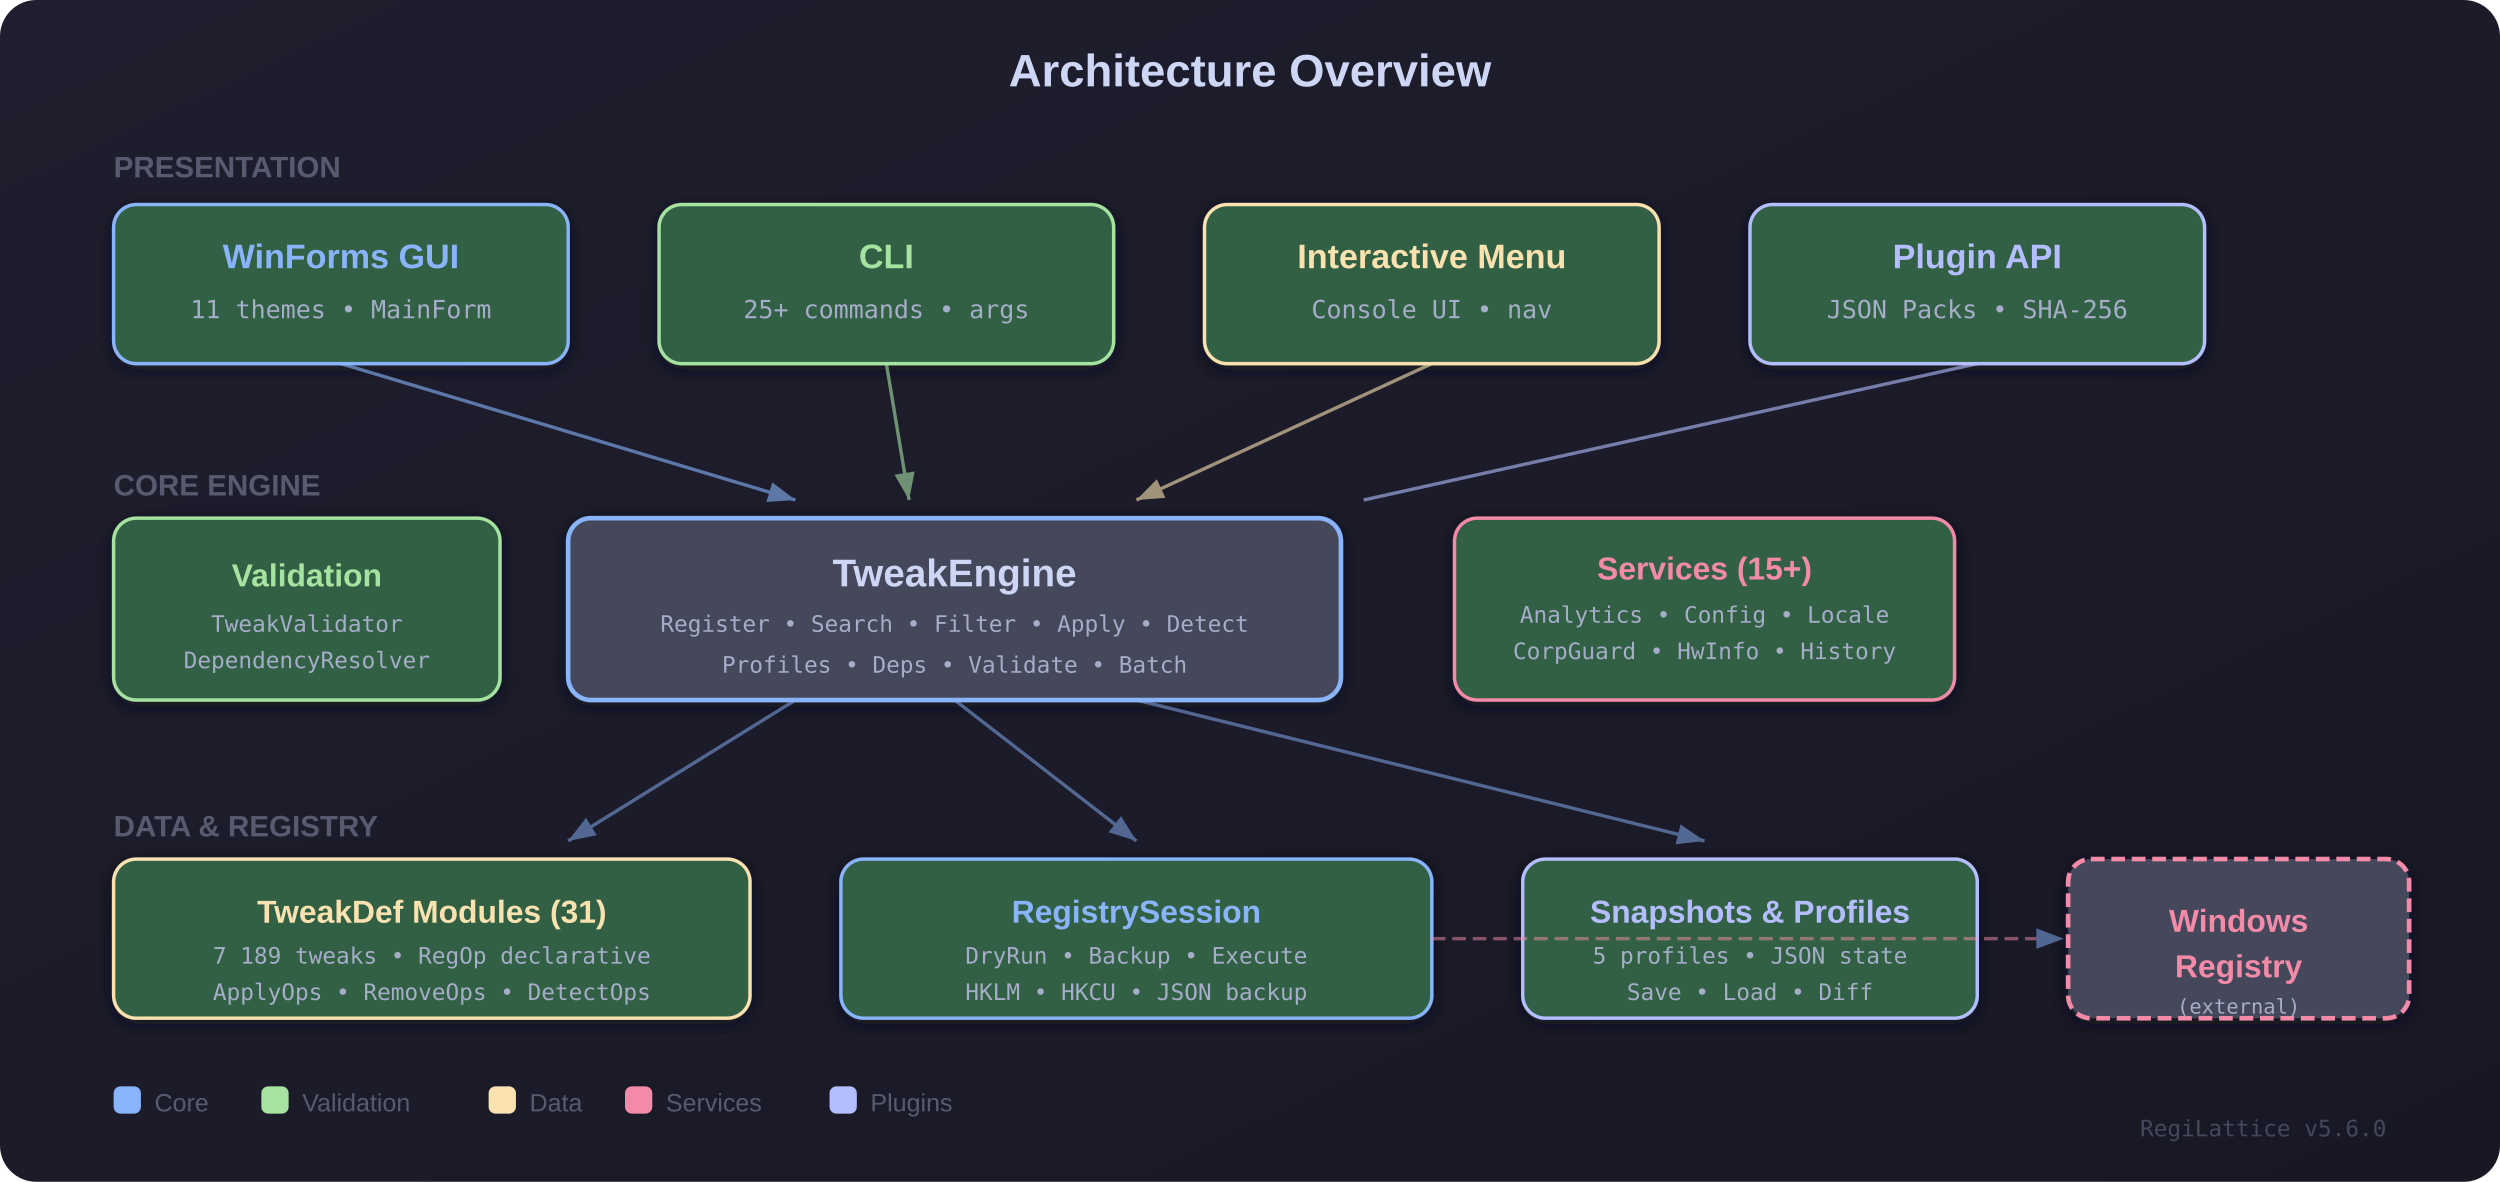
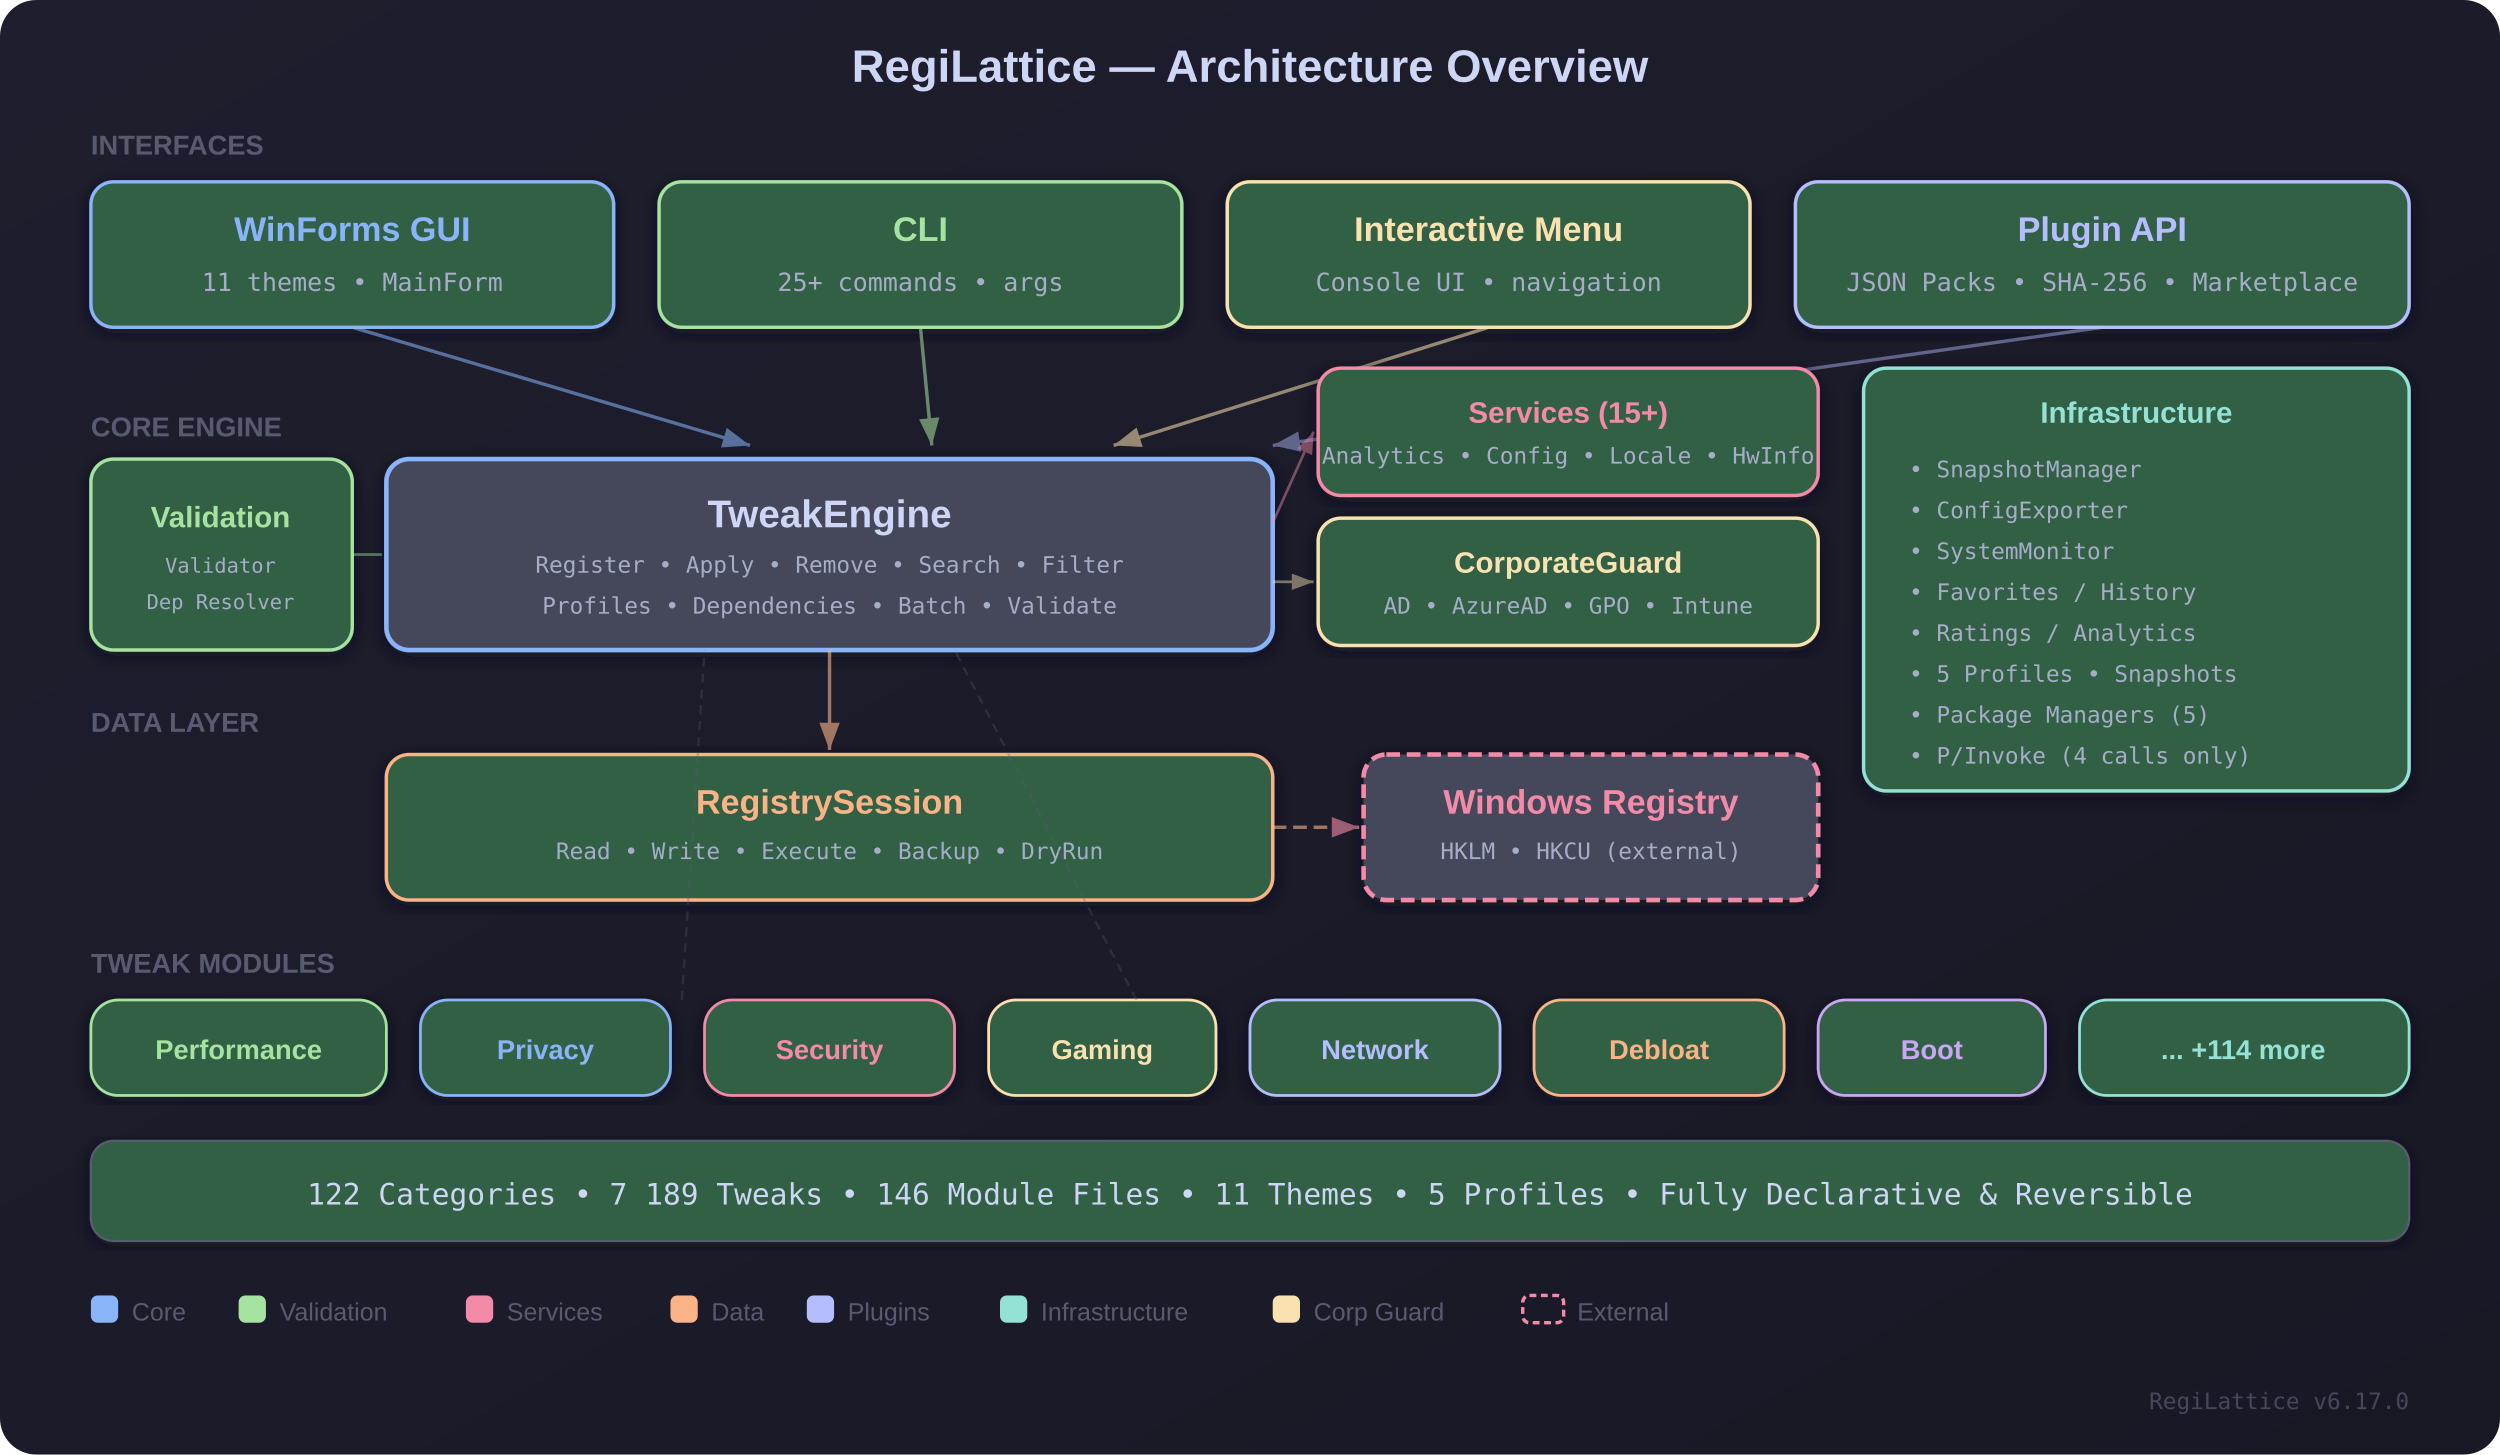
- <svg xmlns="http://www.w3.org/2000/svg" width="1100" height="520" viewBox="0 0 1100 520">
+ <svg xmlns="http://www.w3.org/2000/svg" width="1100" height="640" viewBox="0 0 1100 640">
  <defs>
    <linearGradient id="bgGrad" x1="0%" y1="0%" x2="100%" y2="100%">
      <stop offset="0%" style="stop-color:#1e1e2e" />
      <stop offset="100%" style="stop-color:#181825" />
    </linearGradient>
    <filter id="shadow">
      <feDropShadow dx="0" dy="2" stdDeviation="4" flood-color="#11111b" flood-opacity="0.6" />
    </filter>
    <marker id="arrowBlue" markerWidth="8" markerHeight="6" refX="8" refY="3" orient="auto">
      <polygon points="0 0, 8 3, 0 6" fill="#89b4fa" />
    </marker>
    <marker id="arrowGreen" markerWidth="8" markerHeight="6" refX="8" refY="3" orient="auto">
      <polygon points="0 0, 8 3, 0 6" fill="#a6e3a1" />
    </marker>
+     <marker id="arrowPink" markerWidth="8" markerHeight="6" refX="8" refY="3" orient="auto">
+       <polygon points="0 0, 8 3, 0 6" fill="#f38ba8" />
+     </marker>
    <marker id="arrowYellow" markerWidth="8" markerHeight="6" refX="8" refY="3" orient="auto">
      <polygon points="0 0, 8 3, 0 6" fill="#f9e2af" />
    </marker>
+     <marker id="arrowOrange" markerWidth="8" markerHeight="6" refX="8" refY="3" orient="auto">
+       <polygon points="0 0, 8 3, 0 6" fill="#fab387" />
+     </marker>
+     <marker id="arrowLav" markerWidth="8" markerHeight="6" refX="8" refY="3" orient="auto">
+       <polygon points="0 0, 8 3, 0 6" fill="#b4befe" />
+     </marker>
  </defs>
-   <rect width="1100" height="520" fill="url(#bgGrad)" rx="16" />
-   <text x="550" y="38" text-anchor="middle" font-family="'Segoe UI', Arial, sans-serif" font-weight="700" font-size="20" fill="#cdd6f4">Architecture Overview</text>
-   <text x="50" y="78" font-family="'Segoe UI', Arial, sans-serif" font-weight="600" font-size="13" fill="#585b70">PRESENTATION</text>
+   <rect width="1100" height="640" fill="url(#bgGrad)" rx="16" />
+   <text x="550" y="36" text-anchor="middle" font-family="'Segoe UI', Arial, sans-serif" font-weight="700" font-size="20" fill="#cdd6f4">RegiLattice — Architecture Overview</text>
+   <text x="40" y="68" font-family="'Segoe UI', Arial, sans-serif" font-weight="600" font-size="12" fill="#585b70">INTERFACES</text>
  <g filter="url(#shadow)">
-     <rect x="50" y="90" width="200" height="70" rx="10" fill="#316044" stroke="#89b4fa" stroke-width="1.5" />
-     <text x="150" y="118" text-anchor="middle" font-family="'Segoe UI', Arial, sans-serif" font-weight="700" font-size="15" fill="#89b4fa">WinForms GUI</text>
-     <text x="150" y="140" text-anchor="middle" font-family="'Cascadia Code', monospace" font-size="11" fill="#a6adc8">11 themes • MainForm</text>
+     <rect x="40" y="80" width="230" height="64" rx="10" fill="#316044" stroke="#89b4fa" stroke-width="1.5" />
+     <text x="155" y="106" text-anchor="middle" font-family="'Segoe UI', Arial, sans-serif" font-weight="700" font-size="15" fill="#89b4fa">WinForms GUI</text>
+     <text x="155" y="128" text-anchor="middle" font-family="'Cascadia Code', monospace" font-size="11" fill="#a6adc8">11 themes • MainForm</text>
  </g>
  <g filter="url(#shadow)">
-     <rect x="290" y="90" width="200" height="70" rx="10" fill="#316044" stroke="#a6e3a1" stroke-width="1.5" />
-     <text x="390" y="118" text-anchor="middle" font-family="'Segoe UI', Arial, sans-serif" font-weight="700" font-size="15" fill="#a6e3a1">CLI</text>
-     <text x="390" y="140" text-anchor="middle" font-family="'Cascadia Code', monospace" font-size="11" fill="#a6adc8">25+ commands • args</text>
+     <rect x="290" y="80" width="230" height="64" rx="10" fill="#316044" stroke="#a6e3a1" stroke-width="1.5" />
+     <text x="405" y="106" text-anchor="middle" font-family="'Segoe UI', Arial, sans-serif" font-weight="700" font-size="15" fill="#a6e3a1">CLI</text>
+     <text x="405" y="128" text-anchor="middle" font-family="'Cascadia Code', monospace" font-size="11" fill="#a6adc8">25+ commands • args</text>
  </g>
  <g filter="url(#shadow)">
-     <rect x="530" y="90" width="200" height="70" rx="10" fill="#316044" stroke="#f9e2af" stroke-width="1.5" />
-     <text x="630" y="118" text-anchor="middle" font-family="'Segoe UI', Arial, sans-serif" font-weight="700" font-size="15" fill="#f9e2af">Interactive Menu</text>
-     <text x="630" y="140" text-anchor="middle" font-family="'Cascadia Code', monospace" font-size="11" fill="#a6adc8">Console UI • nav</text>
+     <rect x="540" y="80" width="230" height="64" rx="10" fill="#316044" stroke="#f9e2af" stroke-width="1.5" />
+     <text x="655" y="106" text-anchor="middle" font-family="'Segoe UI', Arial, sans-serif" font-weight="700" font-size="15" fill="#f9e2af">Interactive Menu</text>
+     <text x="655" y="128" text-anchor="middle" font-family="'Cascadia Code', monospace" font-size="11" fill="#a6adc8">Console UI • navigation</text>
  </g>
  <g filter="url(#shadow)">
-     <rect x="770" y="90" width="200" height="70" rx="10" fill="#316044" stroke="#b4befe" stroke-width="1.5" />
-     <text x="870" y="118" text-anchor="middle" font-family="'Segoe UI', Arial, sans-serif" font-weight="700" font-size="15" fill="#b4befe">Plugin API</text>
-     <text x="870" y="140" text-anchor="middle" font-family="'Cascadia Code', monospace" font-size="11" fill="#a6adc8">JSON Packs • SHA-256</text>
+     <rect x="790" y="80" width="270" height="64" rx="10" fill="#316044" stroke="#b4befe" stroke-width="1.5" />
+     <text x="925" y="106" text-anchor="middle" font-family="'Segoe UI', Arial, sans-serif" font-weight="700" font-size="15" fill="#b4befe">Plugin API</text>
+     <text x="925" y="128" text-anchor="middle" font-family="'Cascadia Code', monospace" font-size="11" fill="#a6adc8">JSON Packs • SHA-256 • Marketplace</text>
  </g>
-   <line x1="150" y1="160" x2="350" y2="220" stroke="#89b4fa" stroke-width="1.5" marker-end="url(#arrowBlue)" opacity="0.6" />
-   <line x1="390" y1="160" x2="400" y2="220" stroke="#a6e3a1" stroke-width="1.5" marker-end="url(#arrowGreen)" opacity="0.6" />
-   <line x1="630" y1="160" x2="500" y2="220" stroke="#f9e2af" stroke-width="1.5" marker-end="url(#arrowYellow)" opacity="0.6" />
-   <line x1="870" y1="160" x2="600" y2="220" stroke="#b4befe" stroke-width="1.5" opacity="0.6" />
-   <text x="50" y="218" font-family="'Segoe UI', Arial, sans-serif" font-weight="600" font-size="13" fill="#585b70">CORE ENGINE</text>
+   <line x1="155" y1="144" x2="330" y2="196" stroke="#89b4fa" stroke-width="1.5" marker-end="url(#arrowBlue)" opacity="0.55" />
+   <line x1="405" y1="144" x2="410" y2="196" stroke="#a6e3a1" stroke-width="1.5" marker-end="url(#arrowGreen)" opacity="0.55" />
+   <line x1="655" y1="144" x2="490" y2="196" stroke="#f9e2af" stroke-width="1.5" marker-end="url(#arrowYellow)" opacity="0.55" />
+   <line x1="925" y1="144" x2="560" y2="196" stroke="#b4befe" stroke-width="1.5" marker-end="url(#arrowLav)" opacity="0.45" />
+   <text x="40" y="192" font-family="'Segoe UI', Arial, sans-serif" font-weight="600" font-size="12" fill="#585b70">CORE ENGINE</text>
  <g filter="url(#shadow)">
-     <rect x="250" y="228" width="340" height="80" rx="10" fill="#45475a" stroke="#89b4fa" stroke-width="2" />
-     <text x="420" y="258" text-anchor="middle" font-family="'Segoe UI', Arial, sans-serif" font-weight="800" font-size="17" fill="#cdd6f4">TweakEngine</text>
-     <text x="420" y="278" text-anchor="middle" font-family="'Cascadia Code', monospace" font-size="10" fill="#a6adc8">Register • Search • Filter • Apply • Detect</text>
-     <text x="420" y="296" text-anchor="middle" font-family="'Cascadia Code', monospace" font-size="10" fill="#a6adc8">Profiles • Deps • Validate • Batch</text>
+     <rect x="170" y="202" width="390" height="84" rx="10" fill="#45475a" stroke="#89b4fa" stroke-width="2" />
+     <text x="365" y="232" text-anchor="middle" font-family="'Segoe UI', Arial, sans-serif" font-weight="800" font-size="17" fill="#cdd6f4">TweakEngine</text>
+     <text x="365" y="252" text-anchor="middle" font-family="'Cascadia Code', monospace" font-size="10" fill="#a6adc8">Register • Apply • Remove • Search • Filter</text>
+     <text x="365" y="270" text-anchor="middle" font-family="'Cascadia Code', monospace" font-size="10" fill="#a6adc8">Profiles • Dependencies • Batch • Validate</text>
  </g>
  <g filter="url(#shadow)">
-     <rect x="640" y="228" width="220" height="80" rx="10" fill="#316044" stroke="#f38ba8" stroke-width="1.5" />
-     <text x="750" y="255" text-anchor="middle" font-family="'Segoe UI', Arial, sans-serif" font-weight="700" font-size="14" fill="#f38ba8">Services (15+)</text>
-     <text x="750" y="274" text-anchor="middle" font-family="'Cascadia Code', monospace" font-size="10" fill="#a6adc8">Analytics • Config • Locale</text>
-     <text x="750" y="290" text-anchor="middle" font-family="'Cascadia Code', monospace" font-size="10" fill="#a6adc8">CorpGuard • HwInfo • History</text>
+     <rect x="40" y="202" width="115" height="84" rx="10" fill="#316044" stroke="#a6e3a1" stroke-width="1.5" />
+     <text x="97" y="232" text-anchor="middle" font-family="'Segoe UI', Arial, sans-serif" font-weight="700" font-size="13" fill="#a6e3a1">Validation</text>
+     <text x="97" y="252" text-anchor="middle" font-family="'Cascadia Code', monospace" font-size="9" fill="#a6adc8">Validator</text>
+     <text x="97" y="268" text-anchor="middle" font-family="'Cascadia Code', monospace" font-size="9" fill="#a6adc8">Dep Resolver</text>
  </g>
  <g filter="url(#shadow)">
-     <rect x="50" y="228" width="170" height="80" rx="10" fill="#316044" stroke="#a6e3a1" stroke-width="1.5" />
-     <text x="135" y="258" text-anchor="middle" font-family="'Segoe UI', Arial, sans-serif" font-weight="700" font-size="14" fill="#a6e3a1">Validation</text>
-     <text x="135" y="278" text-anchor="middle" font-family="'Cascadia Code', monospace" font-size="10" fill="#a6adc8">TweakValidator</text>
-     <text x="135" y="294" text-anchor="middle" font-family="'Cascadia Code', monospace" font-size="10" fill="#a6adc8">DependencyResolver</text>
-   </g>
-   <line x1="350" y1="308" x2="250" y2="370" stroke="#89b4fa" stroke-width="1.5" marker-end="url(#arrowBlue)" opacity="0.5" />
-   <line x1="420" y1="308" x2="500" y2="370" stroke="#89b4fa" stroke-width="1.5" marker-end="url(#arrowBlue)" opacity="0.5" />
-   <line x1="500" y1="308" x2="750" y2="370" stroke="#89b4fa" stroke-width="1.5" marker-end="url(#arrowBlue)" opacity="0.5" />
-   <text x="50" y="368" font-family="'Segoe UI', Arial, sans-serif" font-weight="600" font-size="13" fill="#585b70">DATA &amp; REGISTRY</text>
-   <g filter="url(#shadow)">
-     <rect x="50" y="378" width="280" height="70" rx="10" fill="#316044" stroke="#f9e2af" stroke-width="1.5" />
-     <text x="190" y="406" text-anchor="middle" font-family="'Segoe UI', Arial, sans-serif" font-weight="700" font-size="14" fill="#f9e2af">TweakDef Modules (31)</text>
-     <text x="190" y="424" text-anchor="middle" font-family="'Cascadia Code', monospace" font-size="10" fill="#a6adc8">7 189 tweaks • RegOp declarative</text>
-     <text x="190" y="440" text-anchor="middle" font-family="'Cascadia Code', monospace" font-size="10" fill="#a6adc8">ApplyOps • RemoveOps • DetectOps</text>
+     <rect x="580" y="162" width="220" height="56" rx="10" fill="#316044" stroke="#f38ba8" stroke-width="1.5" />
+     <text x="690" y="186" text-anchor="middle" font-family="'Segoe UI', Arial, sans-serif" font-weight="700" font-size="13" fill="#f38ba8">Services (15+)</text>
+     <text x="690" y="204" text-anchor="middle" font-family="'Cascadia Code', monospace" font-size="10" fill="#a6adc8">Analytics • Config • Locale • HwInfo</text>
  </g>
  <g filter="url(#shadow)">
-     <rect x="370" y="378" width="260" height="70" rx="10" fill="#316044" stroke="#89b4fa" stroke-width="1.5" />
-     <text x="500" y="406" text-anchor="middle" font-family="'Segoe UI', Arial, sans-serif" font-weight="700" font-size="14" fill="#89b4fa">RegistrySession</text>
-     <text x="500" y="424" text-anchor="middle" font-family="'Cascadia Code', monospace" font-size="10" fill="#a6adc8">DryRun • Backup • Execute</text>
-     <text x="500" y="440" text-anchor="middle" font-family="'Cascadia Code', monospace" font-size="10" fill="#a6adc8">HKLM • HKCU • JSON backup</text>
+     <rect x="580" y="228" width="220" height="56" rx="10" fill="#316044" stroke="#f9e2af" stroke-width="1.5" />
+     <text x="690" y="252" text-anchor="middle" font-family="'Segoe UI', Arial, sans-serif" font-weight="700" font-size="13" fill="#f9e2af">CorporateGuard</text>
+     <text x="690" y="270" text-anchor="middle" font-family="'Cascadia Code', monospace" font-size="10" fill="#a6adc8">AD • AzureAD • GPO • Intune</text>
  </g>
  <g filter="url(#shadow)">
-     <rect x="670" y="378" width="200" height="70" rx="10" fill="#316044" stroke="#b4befe" stroke-width="1.5" />
-     <text x="770" y="406" text-anchor="middle" font-family="'Segoe UI', Arial, sans-serif" font-weight="700" font-size="14" fill="#b4befe">Snapshots &amp; Profiles</text>
-     <text x="770" y="424" text-anchor="middle" font-family="'Cascadia Code', monospace" font-size="10" fill="#a6adc8">5 profiles • JSON state</text>
-     <text x="770" y="440" text-anchor="middle" font-family="'Cascadia Code', monospace" font-size="10" fill="#a6adc8">Save • Load • Diff</text>
+     <rect x="820" y="162" width="240" height="186" rx="10" fill="#316044" stroke="#94e2d5" stroke-width="1.5" />
+     <text x="940" y="186" text-anchor="middle" font-family="'Segoe UI', Arial, sans-serif" font-weight="700" font-size="13" fill="#94e2d5">Infrastructure</text>
+     <text x="840" y="210" font-family="'Cascadia Code', monospace" font-size="10" fill="#a6adc8">• SnapshotManager</text>
+     <text x="840" y="228" font-family="'Cascadia Code', monospace" font-size="10" fill="#a6adc8">• ConfigExporter</text>
+     <text x="840" y="246" font-family="'Cascadia Code', monospace" font-size="10" fill="#a6adc8">• SystemMonitor</text>
+     <text x="840" y="264" font-family="'Cascadia Code', monospace" font-size="10" fill="#a6adc8">• Favorites / History</text>
+     <text x="840" y="282" font-family="'Cascadia Code', monospace" font-size="10" fill="#a6adc8">• Ratings / Analytics</text>
+     <text x="840" y="300" font-family="'Cascadia Code', monospace" font-size="10" fill="#a6adc8">• 5 Profiles • Snapshots</text>
+     <text x="840" y="318" font-family="'Cascadia Code', monospace" font-size="10" fill="#a6adc8">• Package Managers (5)</text>
+     <text x="840" y="336" font-family="'Cascadia Code', monospace" font-size="10" fill="#a6adc8">• P/Invoke (4 calls only)</text>
+   </g>
+   <line x1="560" y1="230" x2="578" y2="190" stroke="#f38ba8" stroke-width="1.2" marker-end="url(#arrowPink)" opacity="0.45" />
+   <line x1="560" y1="256" x2="578" y2="256" stroke="#f9e2af" stroke-width="1.2" marker-end="url(#arrowYellow)" opacity="0.45" />
+   <line x1="155" y1="244" x2="168" y2="244" stroke="#a6e3a1" stroke-width="1.2" opacity="0.45" />
+   <text x="40" y="322" font-family="'Segoe UI', Arial, sans-serif" font-weight="600" font-size="12" fill="#585b70">DATA LAYER</text>
+   <g filter="url(#shadow)">
+     <rect x="170" y="332" width="390" height="64" rx="10" fill="#316044" stroke="#fab387" stroke-width="1.5" />
+     <text x="365" y="358" text-anchor="middle" font-family="'Segoe UI', Arial, sans-serif" font-weight="700" font-size="15" fill="#fab387">RegistrySession</text>
+     <text x="365" y="378" text-anchor="middle" font-family="'Cascadia Code', monospace" font-size="10" fill="#a6adc8">Read • Write • Execute • Backup • DryRun</text>
  </g>
  <g filter="url(#shadow)">
-     <rect x="910" y="378" width="150" height="70" rx="10" fill="#45475a" stroke="#f38ba8" stroke-width="2" stroke-dasharray="6,3" />
-     <text x="985" y="410" text-anchor="middle" font-family="'Segoe UI', Arial, sans-serif" font-weight="700" font-size="14" fill="#f38ba8">Windows</text>
-     <text x="985" y="430" text-anchor="middle" font-family="'Segoe UI', Arial, sans-serif" font-weight="700" font-size="14" fill="#f38ba8">Registry</text>
-     <text x="985" y="446" text-anchor="middle" font-family="'Cascadia Code', monospace" font-size="9" fill="#a6adc8">(external)</text>
+     <rect x="600" y="332" width="200" height="64" rx="10" fill="#45475a" stroke="#f38ba8" stroke-width="2" stroke-dasharray="6,3" />
+     <text x="700" y="358" text-anchor="middle" font-family="'Segoe UI', Arial, sans-serif" font-weight="700" font-size="15" fill="#f38ba8">Windows Registry</text>
+     <text x="700" y="378" text-anchor="middle" font-family="'Cascadia Code', monospace" font-size="10" fill="#a6adc8">HKLM • HKCU (external)</text>
  </g>
-   <line x1="630" y1="413" x2="908" y2="413" stroke="#f38ba8" stroke-width="1.5" stroke-dasharray="6,3" marker-end="url(#arrowBlue)" opacity="0.5" />
-   <g transform="translate(50, 478)" font-family="'Segoe UI', Arial, sans-serif" font-size="11" fill="#585b70">
+   <line x1="365" y1="286" x2="365" y2="330" stroke="#fab387" stroke-width="1.5" marker-end="url(#arrowOrange)" opacity="0.6" />
+   <line x1="560" y1="364" x2="598" y2="364" stroke="#fab387" stroke-width="1.5" stroke-dasharray="6,3" marker-end="url(#arrowPink)" opacity="0.6" />
+   <text x="40" y="428" font-family="'Segoe UI', Arial, sans-serif" font-weight="600" font-size="12" fill="#585b70">TWEAK MODULES</text>
+   <g filter="url(#shadow)">
+     <rect x="40" y="440" width="130" height="42" rx="12" fill="#316044" stroke="#a6e3a1" stroke-width="1.2" />
+     <text x="105" y="466" text-anchor="middle" font-family="'Segoe UI', Arial, sans-serif" font-weight="600" font-size="12" fill="#a6e3a1">Performance</text>
+   </g>
+   <g filter="url(#shadow)">
+     <rect x="185" y="440" width="110" height="42" rx="12" fill="#316044" stroke="#89b4fa" stroke-width="1.2" />
+     <text x="240" y="466" text-anchor="middle" font-family="'Segoe UI', Arial, sans-serif" font-weight="600" font-size="12" fill="#89b4fa">Privacy</text>
+   </g>
+   <g filter="url(#shadow)">
+     <rect x="310" y="440" width="110" height="42" rx="12" fill="#316044" stroke="#f38ba8" stroke-width="1.2" />
+     <text x="365" y="466" text-anchor="middle" font-family="'Segoe UI', Arial, sans-serif" font-weight="600" font-size="12" fill="#f38ba8">Security</text>
+   </g>
+   <g filter="url(#shadow)">
+     <rect x="435" y="440" width="100" height="42" rx="12" fill="#316044" stroke="#f9e2af" stroke-width="1.2" />
+     <text x="485" y="466" text-anchor="middle" font-family="'Segoe UI', Arial, sans-serif" font-weight="600" font-size="12" fill="#f9e2af">Gaming</text>
+   </g>
+   <g filter="url(#shadow)">
+     <rect x="550" y="440" width="110" height="42" rx="12" fill="#316044" stroke="#b4befe" stroke-width="1.2" />
+     <text x="605" y="466" text-anchor="middle" font-family="'Segoe UI', Arial, sans-serif" font-weight="600" font-size="12" fill="#b4befe">Network</text>
+   </g>
+   <g filter="url(#shadow)">
+     <rect x="675" y="440" width="110" height="42" rx="12" fill="#316044" stroke="#fab387" stroke-width="1.2" />
+     <text x="730" y="466" text-anchor="middle" font-family="'Segoe UI', Arial, sans-serif" font-weight="600" font-size="12" fill="#fab387">Debloat</text>
+   </g>
+   <g filter="url(#shadow)">
+     <rect x="800" y="440" width="100" height="42" rx="12" fill="#316044" stroke="#cba6f7" stroke-width="1.2" />
+     <text x="850" y="466" text-anchor="middle" font-family="'Segoe UI', Arial, sans-serif" font-weight="600" font-size="12" fill="#cba6f7">Boot</text>
+   </g>
+   <g filter="url(#shadow)">
+     <rect x="915" y="440" width="145" height="42" rx="12" fill="#316044" stroke="#94e2d5" stroke-width="1.2" />
+     <text x="987" y="466" text-anchor="middle" font-family="'Segoe UI', Arial, sans-serif" font-weight="600" font-size="12" fill="#94e2d5">... +114 more</text>
+   </g>
+   <line x1="300" y1="440" x2="310" y2="286" stroke="#585b70" stroke-width="1" stroke-dasharray="4 3" opacity="0.3" />
+   <line x1="500" y1="440" x2="420" y2="286" stroke="#585b70" stroke-width="1" stroke-dasharray="4 3" opacity="0.3" />
+   <g filter="url(#shadow)">
+     <rect x="40" y="502" width="1020" height="44" rx="10" fill="#316044" stroke="#585b70" stroke-width="1" />
+     <text x="550" y="530" text-anchor="middle" font-family="'Cascadia Code', monospace" font-size="13" fill="#cdd6f4">122 Categories • 7 189 Tweaks • 146 Module Files • 11 Themes • 5 Profiles • Fully Declarative &amp; Reversible</text>
+   </g>
+   <g transform="translate(40, 570)" font-family="'Segoe UI', Arial, sans-serif" font-size="11" fill="#585b70">
    <rect x="0" y="0" width="12" height="12" rx="3" fill="#89b4fa" />
    <text x="18" y="11">Core</text>
    <rect x="65" y="0" width="12" height="12" rx="3" fill="#a6e3a1" />
    <text x="83" y="11">Validation</text>
-     <rect x="165" y="0" width="12" height="12" rx="3" fill="#f9e2af" />
-     <text x="183" y="11">Data</text>
-     <rect x="225" y="0" width="12" height="12" rx="3" fill="#f38ba8" />
-     <text x="243" y="11">Services</text>
+     <rect x="165" y="0" width="12" height="12" rx="3" fill="#f38ba8" />
+     <text x="183" y="11">Services</text>
+     <rect x="255" y="0" width="12" height="12" rx="3" fill="#fab387" />
+     <text x="273" y="11">Data</text>
    <rect x="315" y="0" width="12" height="12" rx="3" fill="#b4befe" />
    <text x="333" y="11">Plugins</text>
+     <rect x="400" y="0" width="12" height="12" rx="3" fill="#94e2d5" />
+     <text x="418" y="11">Infrastructure</text>
+     <rect x="520" y="0" width="12" height="12" rx="3" fill="#f9e2af" />
+     <text x="538" y="11">Corp Guard</text>
+     <rect x="630" y="0" width="18" height="12" rx="3" fill="none" stroke="#f38ba8" stroke-width="1.5" stroke-dasharray="3,2" />
+     <text x="654" y="11">External</text>
  </g>
-   <text x="1050" y="500" text-anchor="end" font-family="'Cascadia Code', monospace" font-size="10" fill="#45475a">RegiLattice v5.6.0</text>
+   <text x="1060" y="620" text-anchor="end" font-family="'Cascadia Code', monospace" font-size="10" fill="#45475a">RegiLattice v6.17.0</text>
</svg>
